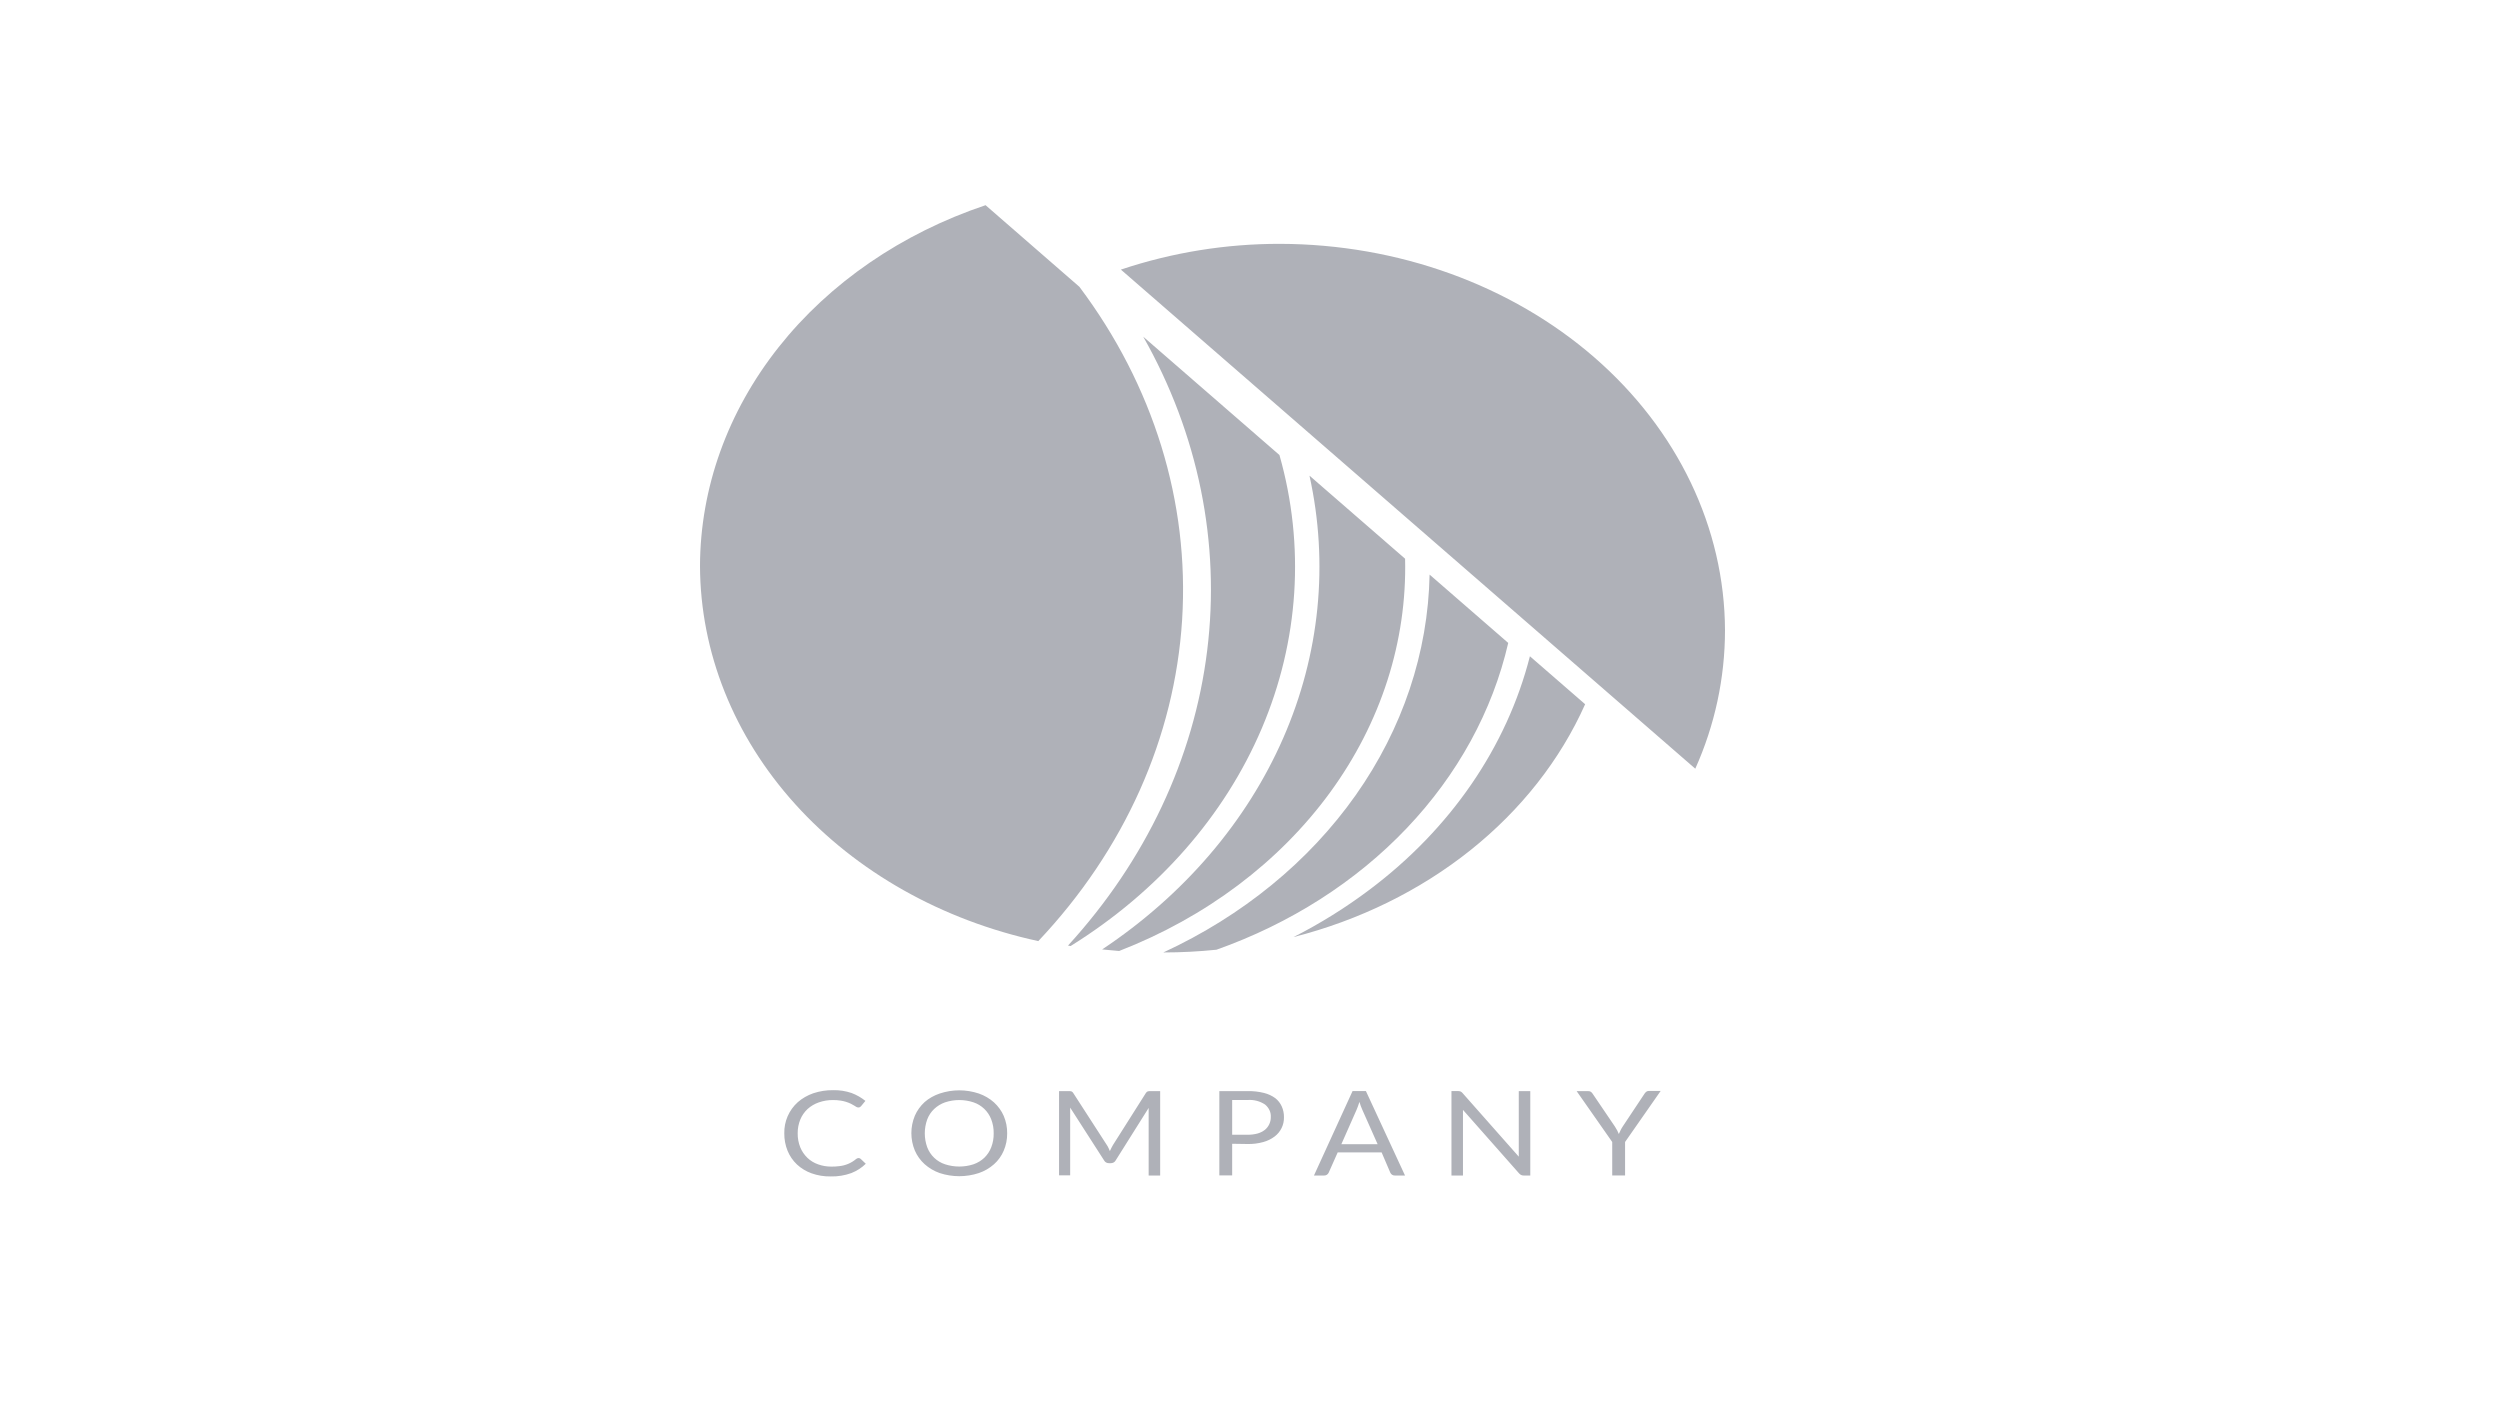
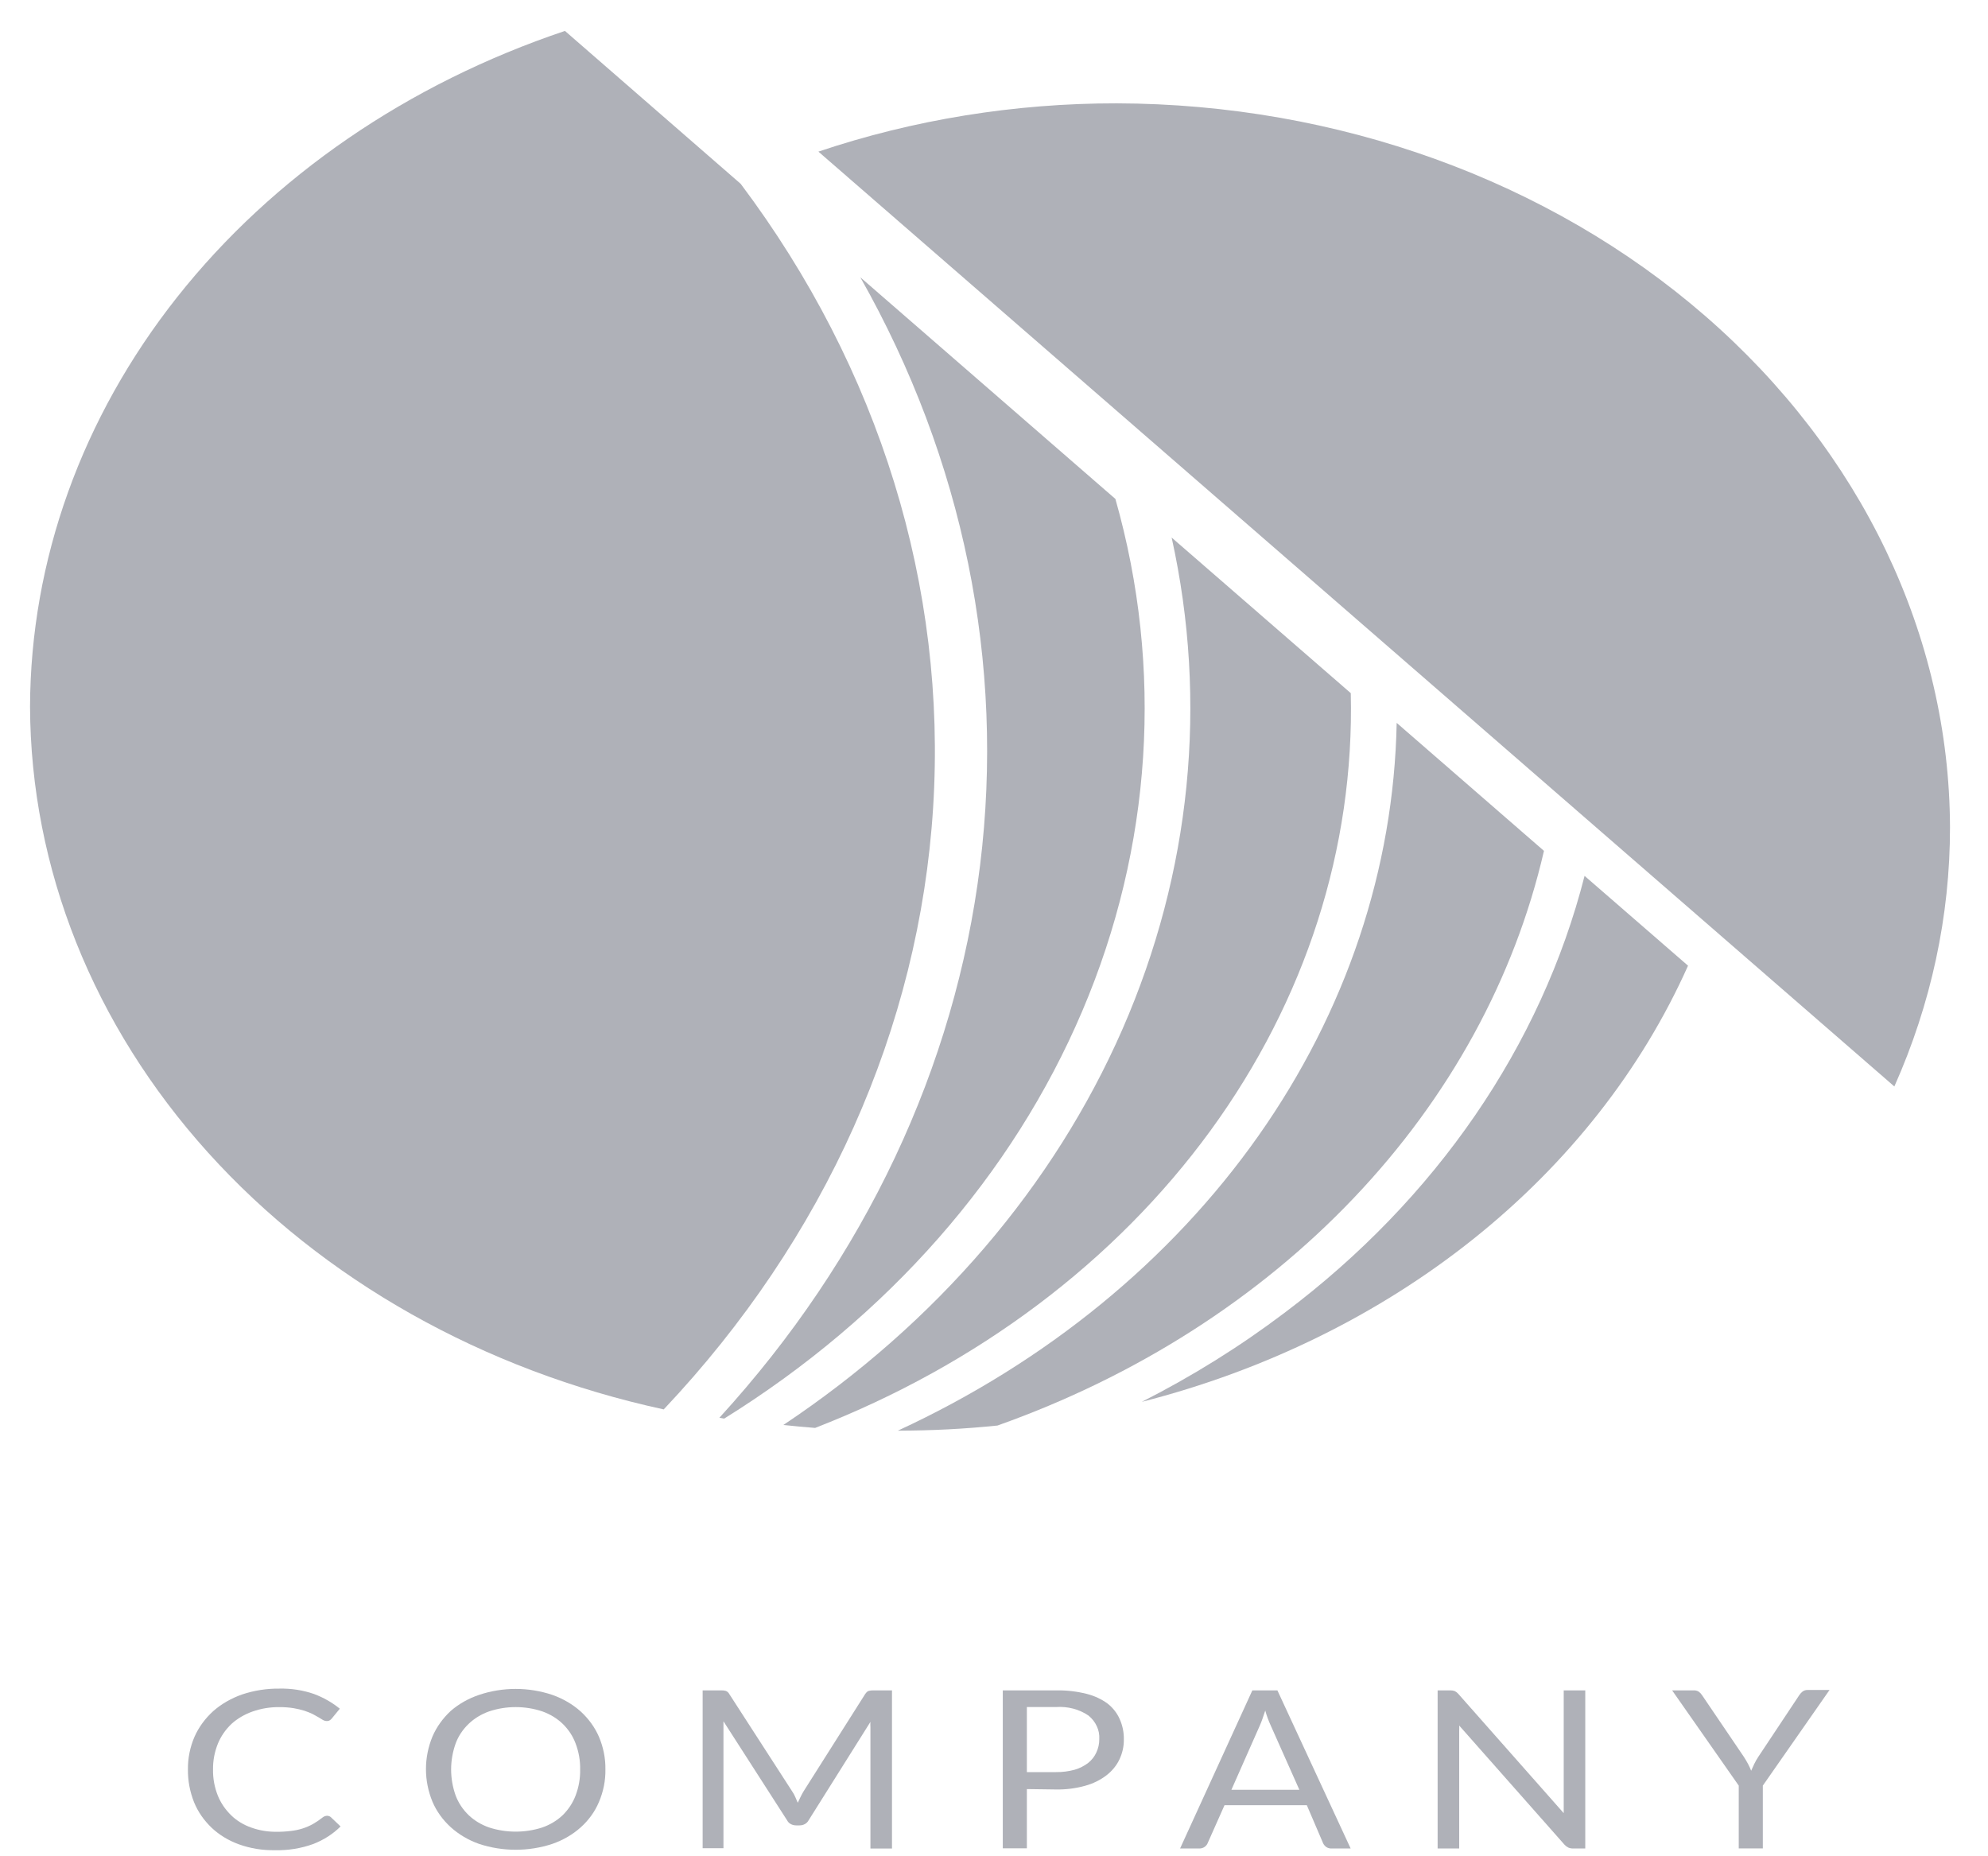
- <svg xmlns="http://www.w3.org/2000/svg" width="106" height="60" fill="none">
-   <path d="M36.406 49.101c.016 0 .032.004.046.01a.121.121 0 0 1 .039.024l.218.208c-.17.169-.379.304-.614.396a2.39 2.39 0 0 1-.87.142c-.28.005-.558-.04-.817-.133a1.794 1.794 0 0 1-.617-.374 1.674 1.674 0 0 1-.397-.578 1.926 1.926 0 0 1-.14-.742 1.724 1.724 0 0 1 .573-1.322c.186-.163.409-.291.654-.377.269-.09.555-.135.843-.132a2.27 2.27 0 0 1 .782.12c.216.082.414.195.587.335l-.183.222a.178.178 0 0 1-.046.04.125.125 0 0 1-.074.017.178.178 0 0 1-.08-.023l-.097-.06-.137-.076a1.548 1.548 0 0 0-.43-.132 1.891 1.891 0 0 0-.325-.024 1.76 1.76 0 0 0-.605.1 1.39 1.39 0 0 0-.475.28c-.136.128-.24.28-.308.445a1.5 1.5 0 0 0-.111.587 1.53 1.53 0 0 0 .111.597c.067.164.17.314.303.443.125.12.28.215.453.275.178.064.368.096.561.095.111.001.223-.005.333-.019a1.316 1.316 0 0 0 .72-.306.171.171 0 0 1 .103-.038ZM42.704 48.054a1.81 1.81 0 0 1-.147.737 1.594 1.594 0 0 1-.41.572 1.889 1.889 0 0 1-.645.375 2.655 2.655 0 0 1-1.658 0 1.91 1.91 0 0 1-.64-.377 1.678 1.678 0 0 1-.415-.578 1.922 1.922 0 0 1 0-1.475c.093-.216.234-.413.415-.58.182-.159.4-.282.64-.363a2.61 2.61 0 0 1 1.658 0c.242.085.461.213.643.376.18.165.32.36.412.571.101.238.151.489.147.742Zm-.572 0a1.566 1.566 0 0 0-.104-.593 1.22 1.22 0 0 0-.752-.722 1.918 1.918 0 0 0-1.205 0 1.295 1.295 0 0 0-.461.28 1.191 1.191 0 0 0-.295.443 1.737 1.737 0 0 0 0 1.184 1.209 1.209 0 0 0 .756.72c.388.127.816.127 1.205 0 .175-.061.332-.156.46-.277.131-.129.23-.28.292-.443.073-.19.108-.391.104-.592ZM47.001 48.675l.058.132c.021-.047.04-.09.062-.132a1.23 1.23 0 0 1 .071-.13l1.393-2.201c.028-.038.052-.062.08-.069a.373.373 0 0 1 .114-.012h.412v3.58h-.488V47.1a.938.938 0 0 1 0-.124L47.3 49.208a.203.203 0 0 1-.082.081.246.246 0 0 1-.12.03h-.079a.243.243 0 0 1-.12-.03.2.2 0 0 1-.081-.081l-1.443-2.246V49.835h-.471v-3.572h.411a.373.373 0 0 1 .115.012c.034.015.06.039.076.069l1.423 2.203a.76.76 0 0 1 .071.128ZM52.244 48.497v1.34H51.7v-3.574h1.216c.23-.004.458.023.679.078.176.044.34.12.48.223a.922.922 0 0 1 .272.35c.065.146.096.302.093.458a.993.993 0 0 1-.395.815c-.14.107-.305.188-.483.236a2.3 2.3 0 0 1-.657.083l-.66-.01Zm0-.384h.66c.143.002.286-.017.423-.054a.924.924 0 0 0 .305-.154.686.686 0 0 0 .25-.538.605.605 0 0 0-.054-.291.69.69 0 0 0-.19-.244 1.172 1.172 0 0 0-.734-.192h-.66v1.473ZM59.573 49.842h-.43a.205.205 0 0 1-.12-.033.222.222 0 0 1-.072-.083l-.37-.864h-1.863l-.384.864a.205.205 0 0 1-.19.116h-.432l1.636-3.58h.567l1.658 3.58Zm-2.7-1.329h1.538l-.648-1.457c-.05-.11-.09-.222-.123-.336l-.063.187c-.019.057-.04.11-.06.152l-.643 1.454ZM61.929 46.28c.032.015.06.037.081.063l2.386 2.699v-2.779h.488v3.58h-.272a.265.265 0 0 1-.112-.022.299.299 0 0 1-.088-.066l-2.382-2.696a.974.974 0 0 1 0 .123v2.66h-.488v-3.58h.289c.033 0 .067.006.098.017ZM68.903 48.419v1.421h-.545V48.42l-1.508-2.156h.488a.197.197 0 0 1 .117.03c.03.024.055.051.074.081l.943 1.391c.038.06.071.114.098.166.028.052.05.102.069.151l.07-.154c.027-.056.058-.11.093-.163l.93-1.4a.376.376 0 0 1 .07-.076.182.182 0 0 1 .118-.035h.493l-1.51 2.165ZM46.731 40.256c.237.026.477.047.72.066 3.679-1.43 6.791-3.77 8.948-6.728 2.156-2.958 3.261-6.403 3.177-9.904l-4.054-3.522c.824 3.727.438 7.58-1.114 11.128-1.553 3.548-4.21 6.65-7.677 8.96Z" fill="#AFB1B8" />
-   <path d="m45.284 40.092.109.02c3.704-2.303 6.527-5.517 8.106-9.228 1.579-3.711 1.84-7.749.75-11.59l-5.775-5.017c2.335 4.124 3.276 8.74 2.71 13.31-.564 4.57-2.61 8.906-5.9 12.505ZM64.868 27.826c-.981 3.847-3.364 7.316-6.794 9.893a21.629 21.629 0 0 1-3.229 2.013c2.794-.713 5.361-1.974 7.505-3.686s3.807-3.829 4.86-6.187l-2.342-2.033Z" fill="#AFB1B8" />
-   <path d="m63.949 27.26-3.334-2.897c-.064 3.303-1.145 6.531-3.13 9.348-1.986 2.818-4.804 5.122-8.16 6.673h.016c.748 0 1.495-.04 2.238-.116 3.137-1.113 5.909-2.883 8.067-5.153 2.159-2.27 3.637-4.968 4.303-7.855ZM45.766 12.16 41.788 8.7c-3.556 1.194-6.614 3.293-8.775 6.022-2.16 2.73-3.322 5.961-3.333 9.274.013 3.66 1.431 7.212 4.03 10.093 2.597 2.88 6.227 4.927 10.314 5.814 3.648-3.862 5.785-8.634 6.098-13.623.313-4.99-1.213-9.935-4.356-14.12ZM73.14 26.727c-.014-4.342-2.006-8.503-5.54-11.574-3.534-3.07-8.324-4.801-13.322-4.814a21.18 21.18 0 0 0-6.753 1.092L71.88 32.593a14.352 14.352 0 0 0 1.26-5.866Z" fill="#AFB1B8" />
+ <svg xmlns="http://www.w3.org/2000/svg" width="45" height="42" viewBox="0 0 45 42" fill="none">
+   <path d="M7.406 41.101C7.422 41.102 7.438 41.105 7.452 41.111C7.467 41.116 7.48 41.124 7.491 41.135L7.709 41.343C7.54 41.512 7.33 41.647 7.095 41.739C6.82 41.839 6.524 41.888 6.226 41.881C5.945 41.886 5.667 41.841 5.408 41.748C5.174 41.663 4.964 41.536 4.792 41.374C4.616 41.206 4.48 41.01 4.393 40.796C4.298 40.557 4.251 40.306 4.254 40.054C4.251 39.8 4.301 39.548 4.404 39.31C4.5 39.095 4.643 38.899 4.827 38.732C5.013 38.569 5.236 38.441 5.481 38.355C5.75 38.265 6.036 38.22 6.324 38.223C6.591 38.217 6.857 38.258 7.106 38.344C7.322 38.425 7.521 38.538 7.692 38.678L7.51 38.9C7.497 38.916 7.482 38.93 7.463 38.941C7.442 38.953 7.416 38.959 7.39 38.957C7.362 38.956 7.334 38.947 7.311 38.934L7.213 38.874L7.076 38.798C7.017 38.77 6.956 38.746 6.894 38.725C6.813 38.7 6.73 38.68 6.646 38.666C6.539 38.649 6.43 38.641 6.321 38.642C6.114 38.64 5.908 38.674 5.716 38.742C5.537 38.805 5.375 38.9 5.241 39.021C5.105 39.15 5.001 39.302 4.933 39.467C4.857 39.655 4.819 39.854 4.822 40.054C4.818 40.257 4.856 40.459 4.933 40.651C5 40.815 5.103 40.965 5.236 41.094C5.361 41.215 5.516 41.309 5.689 41.369C5.867 41.433 6.058 41.465 6.25 41.464C6.361 41.465 6.473 41.459 6.583 41.445C6.763 41.426 6.935 41.372 7.087 41.286C7.164 41.242 7.236 41.193 7.303 41.139C7.331 41.116 7.367 41.103 7.406 41.101V41.101Z" fill="#AFB1B8" />
+   <path d="M13.704 40.054C13.708 40.305 13.658 40.555 13.557 40.791C13.468 41.004 13.328 41.199 13.146 41.363C12.964 41.526 12.745 41.654 12.502 41.738C11.968 41.915 11.378 41.915 10.844 41.738C10.603 41.653 10.385 41.524 10.204 41.361C10.022 41.195 9.881 40.999 9.789 40.783C9.593 40.306 9.593 39.785 9.789 39.308C9.882 39.092 10.023 38.895 10.204 38.727C10.386 38.569 10.604 38.446 10.844 38.365C11.377 38.185 11.969 38.185 12.502 38.365C12.744 38.45 12.963 38.578 13.145 38.741C13.325 38.906 13.465 39.1 13.557 39.312C13.658 39.55 13.708 39.801 13.704 40.054ZM13.132 40.054C13.136 39.853 13.101 39.653 13.028 39.462C12.967 39.298 12.868 39.147 12.736 39.019C12.609 38.897 12.451 38.801 12.276 38.739C11.888 38.609 11.458 38.609 11.071 38.739C10.895 38.801 10.738 38.897 10.61 39.019C10.477 39.146 10.376 39.297 10.315 39.462C10.177 39.847 10.177 40.26 10.315 40.646C10.377 40.81 10.477 40.961 10.61 41.089C10.738 41.21 10.895 41.305 11.071 41.366C11.459 41.492 11.887 41.492 12.276 41.366C12.451 41.305 12.608 41.21 12.736 41.089C12.867 40.96 12.966 40.809 13.028 40.646C13.101 40.455 13.136 40.255 13.132 40.054V40.054Z" fill="#AFB1B8" />
+   <path d="M18.001 40.675L18.058 40.807C18.08 40.76 18.099 40.717 18.121 40.675C18.142 40.63 18.166 40.587 18.192 40.544L19.585 38.344C19.613 38.306 19.637 38.282 19.664 38.275C19.701 38.265 19.74 38.261 19.779 38.263H20.191V41.843H19.703V39.211C19.703 39.178 19.703 39.14 19.703 39.099C19.7 39.059 19.7 39.017 19.703 38.976L18.301 41.208C18.283 41.241 18.255 41.269 18.219 41.289C18.183 41.309 18.142 41.319 18.099 41.319H18.02C17.978 41.319 17.936 41.309 17.9 41.289C17.864 41.27 17.836 41.241 17.819 41.208L16.376 38.962C16.376 39.005 16.376 39.047 16.376 39.09C16.376 39.133 16.376 39.17 16.376 39.204V41.835H15.905V38.263H16.316C16.355 38.261 16.394 38.265 16.431 38.275C16.465 38.29 16.492 38.314 16.507 38.344L17.93 40.547C17.958 40.587 17.982 40.63 18.001 40.675V40.675Z" fill="#AFB1B8" />
+   <path d="M23.244 40.497V41.838H22.699V38.263H23.915C24.145 38.259 24.373 38.286 24.594 38.341C24.77 38.385 24.934 38.461 25.074 38.564C25.195 38.661 25.288 38.781 25.346 38.915C25.411 39.06 25.442 39.216 25.439 39.372C25.442 39.529 25.407 39.684 25.338 39.829C25.273 39.966 25.172 40.088 25.044 40.187C24.904 40.294 24.739 40.375 24.561 40.423C24.349 40.482 24.127 40.51 23.904 40.506L23.244 40.497ZM23.244 40.113H23.904C24.047 40.115 24.19 40.096 24.327 40.059C24.439 40.026 24.543 39.973 24.632 39.905C24.714 39.839 24.777 39.758 24.817 39.668C24.862 39.572 24.884 39.47 24.883 39.367C24.889 39.268 24.871 39.168 24.828 39.076C24.786 38.983 24.721 38.9 24.637 38.832C24.429 38.69 24.168 38.622 23.904 38.64H23.244V40.113Z" fill="#AFB1B8" />
+   <path d="M30.573 41.842H30.142C30.099 41.844 30.057 41.832 30.022 41.809C29.991 41.787 29.967 41.758 29.951 41.726L29.581 40.862H27.718L27.334 41.726C27.32 41.758 27.296 41.786 27.266 41.807C27.231 41.831 27.188 41.844 27.143 41.842H26.712L28.348 38.263H28.915L30.573 41.842ZM27.874 40.513H29.412L28.763 39.056C28.713 38.947 28.672 38.834 28.64 38.72L28.577 38.907C28.558 38.964 28.536 39.016 28.517 39.059L27.874 40.513Z" fill="#AFB1B8" />
+   <path d="M32.929 38.279C32.961 38.295 32.989 38.317 33.011 38.343L35.396 41.042C35.396 40.999 35.396 40.956 35.396 40.916C35.396 40.876 35.396 40.836 35.396 40.798V38.263H35.884V41.842H35.612C35.573 41.843 35.534 41.836 35.5 41.821C35.466 41.804 35.437 41.782 35.413 41.755L33.03 39.059C33.032 39.1 33.032 39.141 33.03 39.182C33.03 39.222 33.03 39.258 33.03 39.291V41.842H32.542V38.263H32.831C32.864 38.262 32.898 38.268 32.929 38.279V38.279Z" fill="#AFB1B8" />
+   <path d="M39.903 40.419V41.84H39.358V40.419L37.85 38.263H38.338C38.38 38.261 38.422 38.272 38.455 38.294C38.485 38.317 38.51 38.344 38.529 38.374L39.472 39.765C39.51 39.824 39.543 39.879 39.57 39.931C39.598 39.983 39.62 40.033 39.639 40.082L39.709 39.928C39.736 39.872 39.767 39.818 39.802 39.765L40.732 38.365C40.751 38.337 40.775 38.312 40.803 38.289C40.835 38.265 40.877 38.252 40.92 38.254H41.413L39.903 40.419Z" fill="#AFB1B8" />
+   <path d="M17.731 32.256C17.968 32.282 18.209 32.303 18.451 32.322C22.13 30.893 25.242 28.552 27.399 25.594C29.555 22.636 30.66 19.191 30.576 15.69L26.521 12.168C27.346 15.895 26.96 19.748 25.408 23.296C23.855 26.844 21.198 29.946 17.731 32.256V32.256Z" fill="#AFB1B8" />
+   <path d="M16.284 32.092L16.393 32.111C20.097 29.809 22.921 26.595 24.499 22.884C26.078 19.173 26.339 15.135 25.248 11.294L19.474 6.277C21.809 10.401 22.75 15.016 22.185 19.586C21.62 24.156 19.574 28.493 16.284 32.092V32.092Z" fill="#AFB1B8" />
+   <path d="M35.868 19.826C34.887 23.673 32.504 27.142 29.073 29.719C28.072 30.476 26.991 31.15 25.845 31.732C28.639 31.019 31.206 29.758 33.35 28.046C35.494 26.334 37.157 24.217 38.21 21.859L35.868 19.826Z" fill="#AFB1B8" />
+   <path d="M34.949 19.26L31.615 16.363C31.551 19.666 30.47 22.894 28.485 25.711C26.499 28.529 23.681 30.833 20.324 32.384H20.341C21.089 32.383 21.836 32.345 22.579 32.268C25.716 31.155 28.488 29.385 30.646 27.115C32.805 24.846 34.283 22.147 34.949 19.26V19.26Z" fill="#AFB1B8" />
+   <path d="M16.766 4.161L12.788 0.7C9.232 1.894 6.174 3.993 4.013 6.722C1.853 9.451 0.691 12.684 0.68 15.996H0.68C0.693 19.656 2.111 23.208 4.709 26.089C7.307 28.97 10.937 31.016 15.024 31.903C18.672 28.041 20.808 23.269 21.122 18.28C21.435 13.291 19.909 8.345 16.766 4.161V4.161Z" fill="#AFB1B8" />
+   <path d="M44.14 18.727C44.126 14.385 42.134 10.224 38.6 7.153C35.066 4.083 30.276 2.352 25.278 2.339V2.339C22.969 2.337 20.679 2.708 18.525 3.432L42.88 24.593C43.714 22.722 44.141 20.733 44.14 18.727V18.727Z" fill="#AFB1B8" />
</svg>
